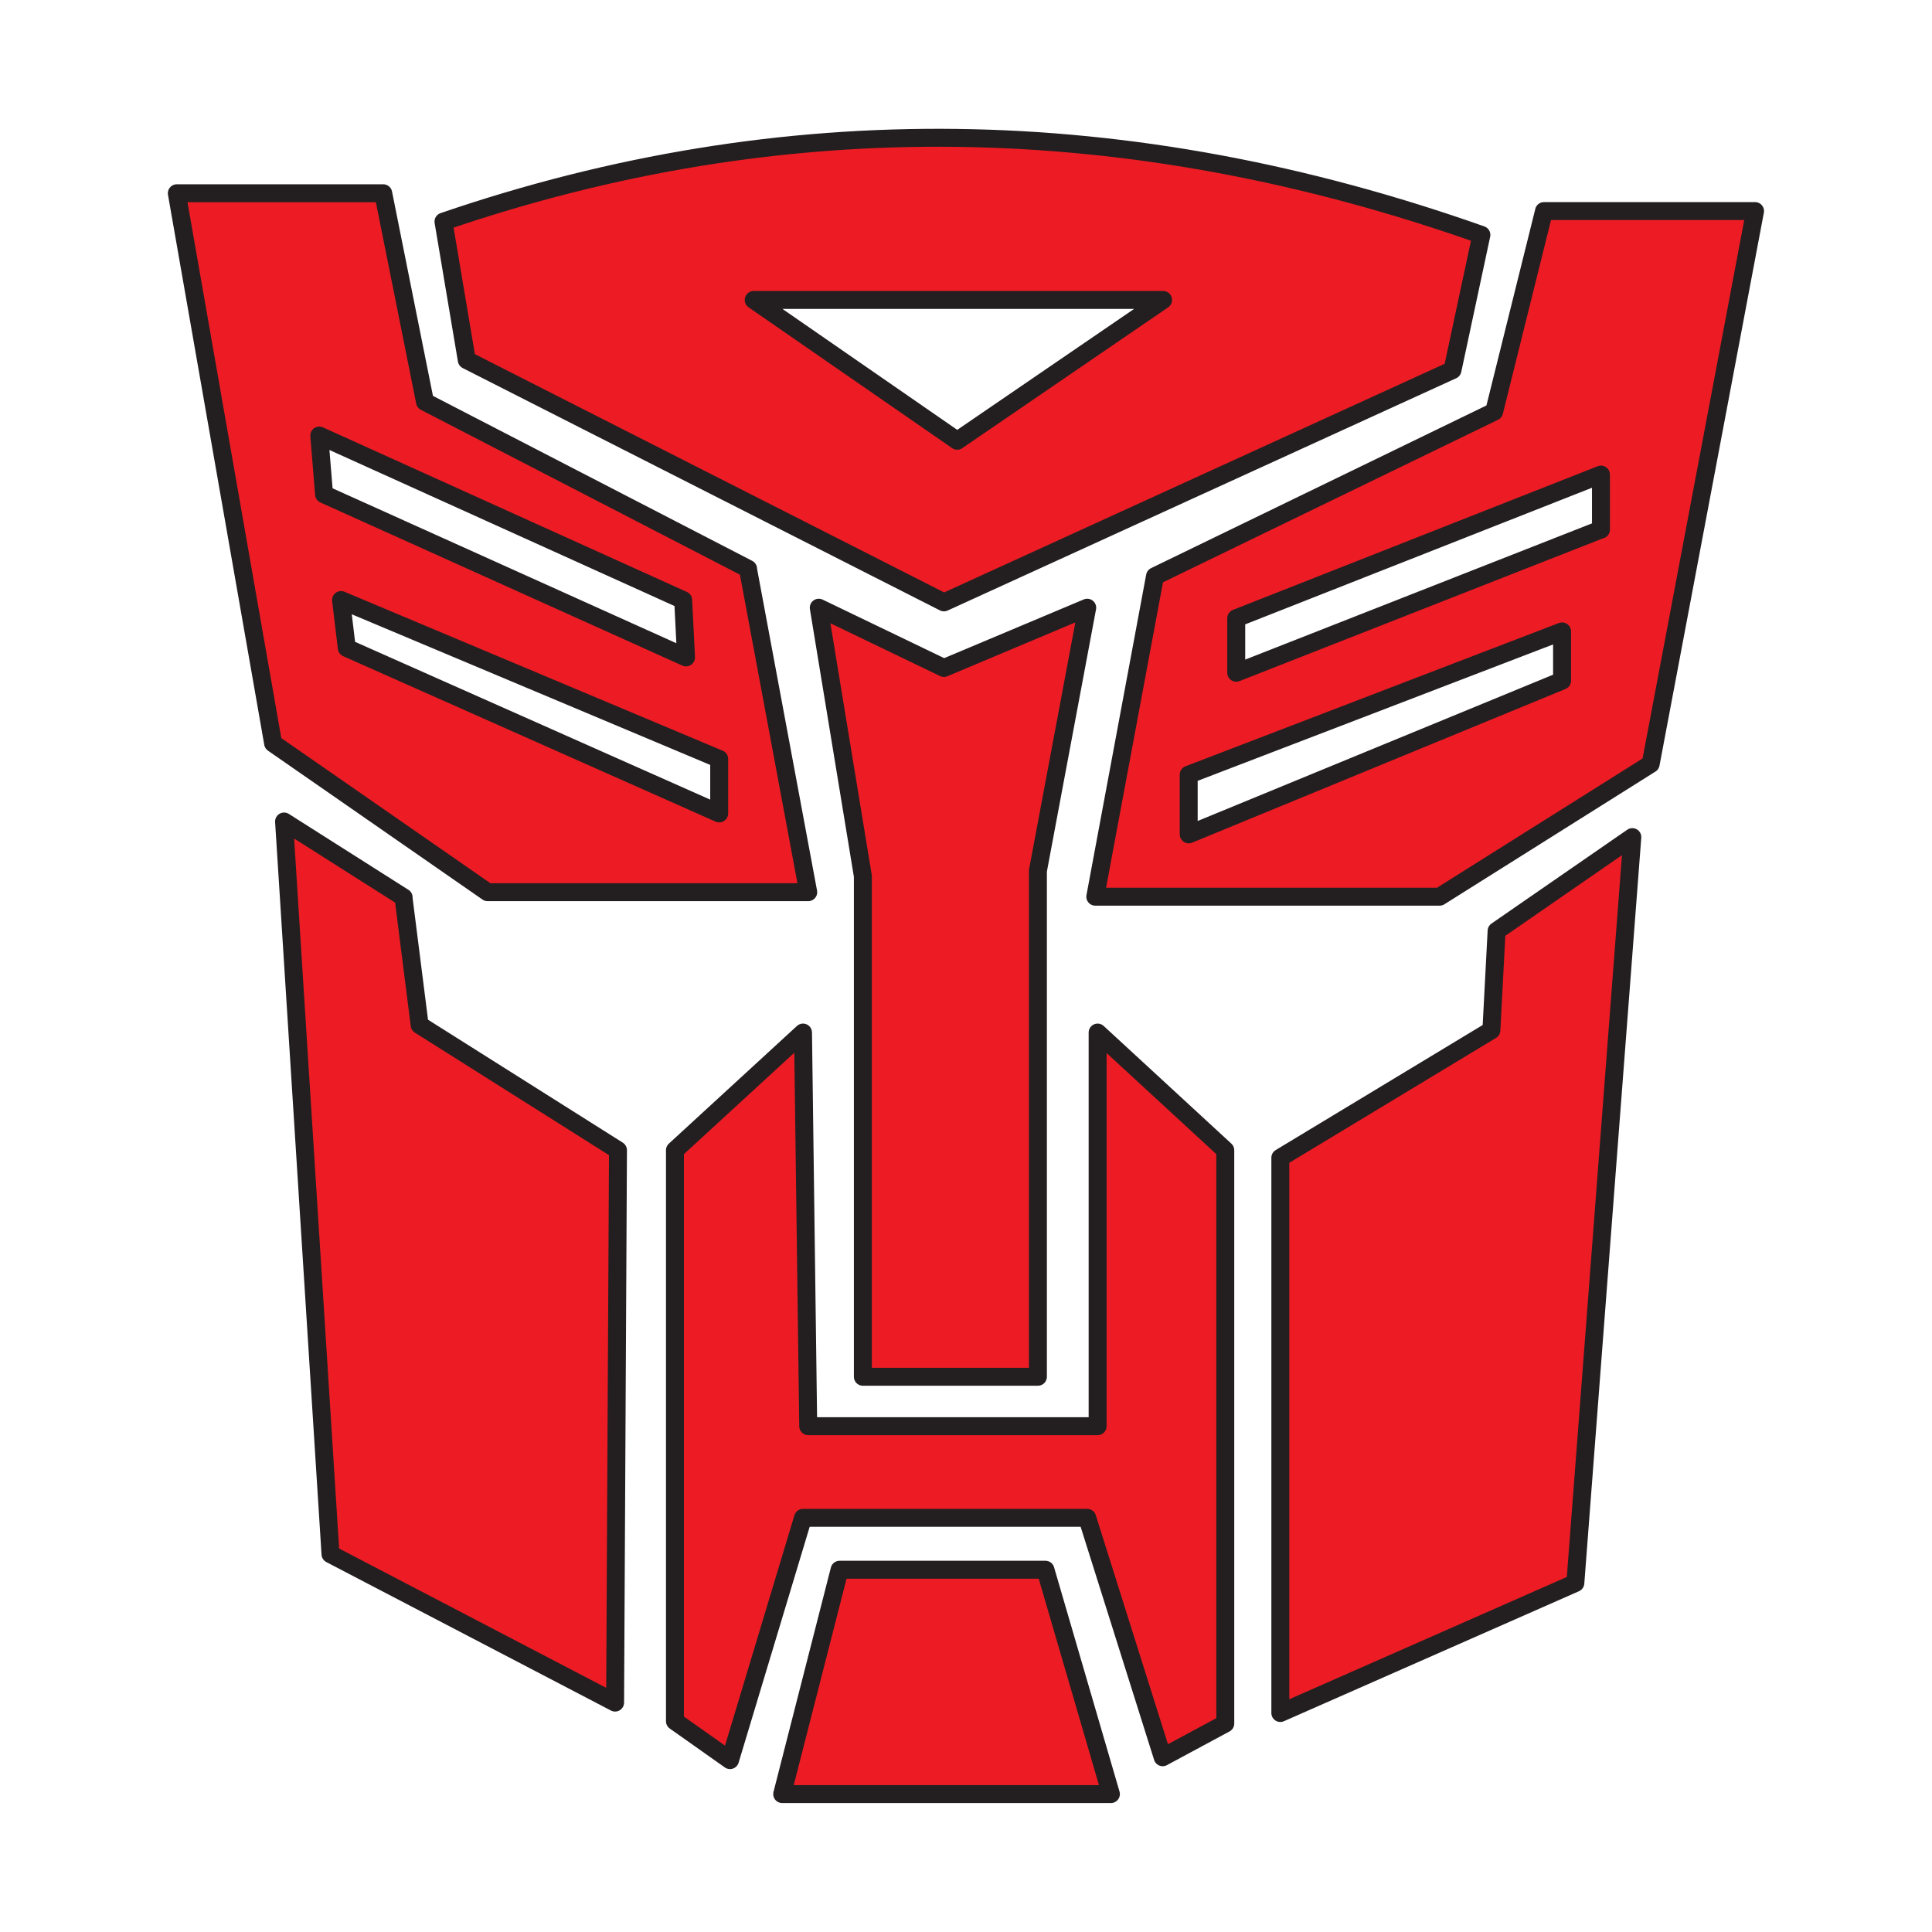
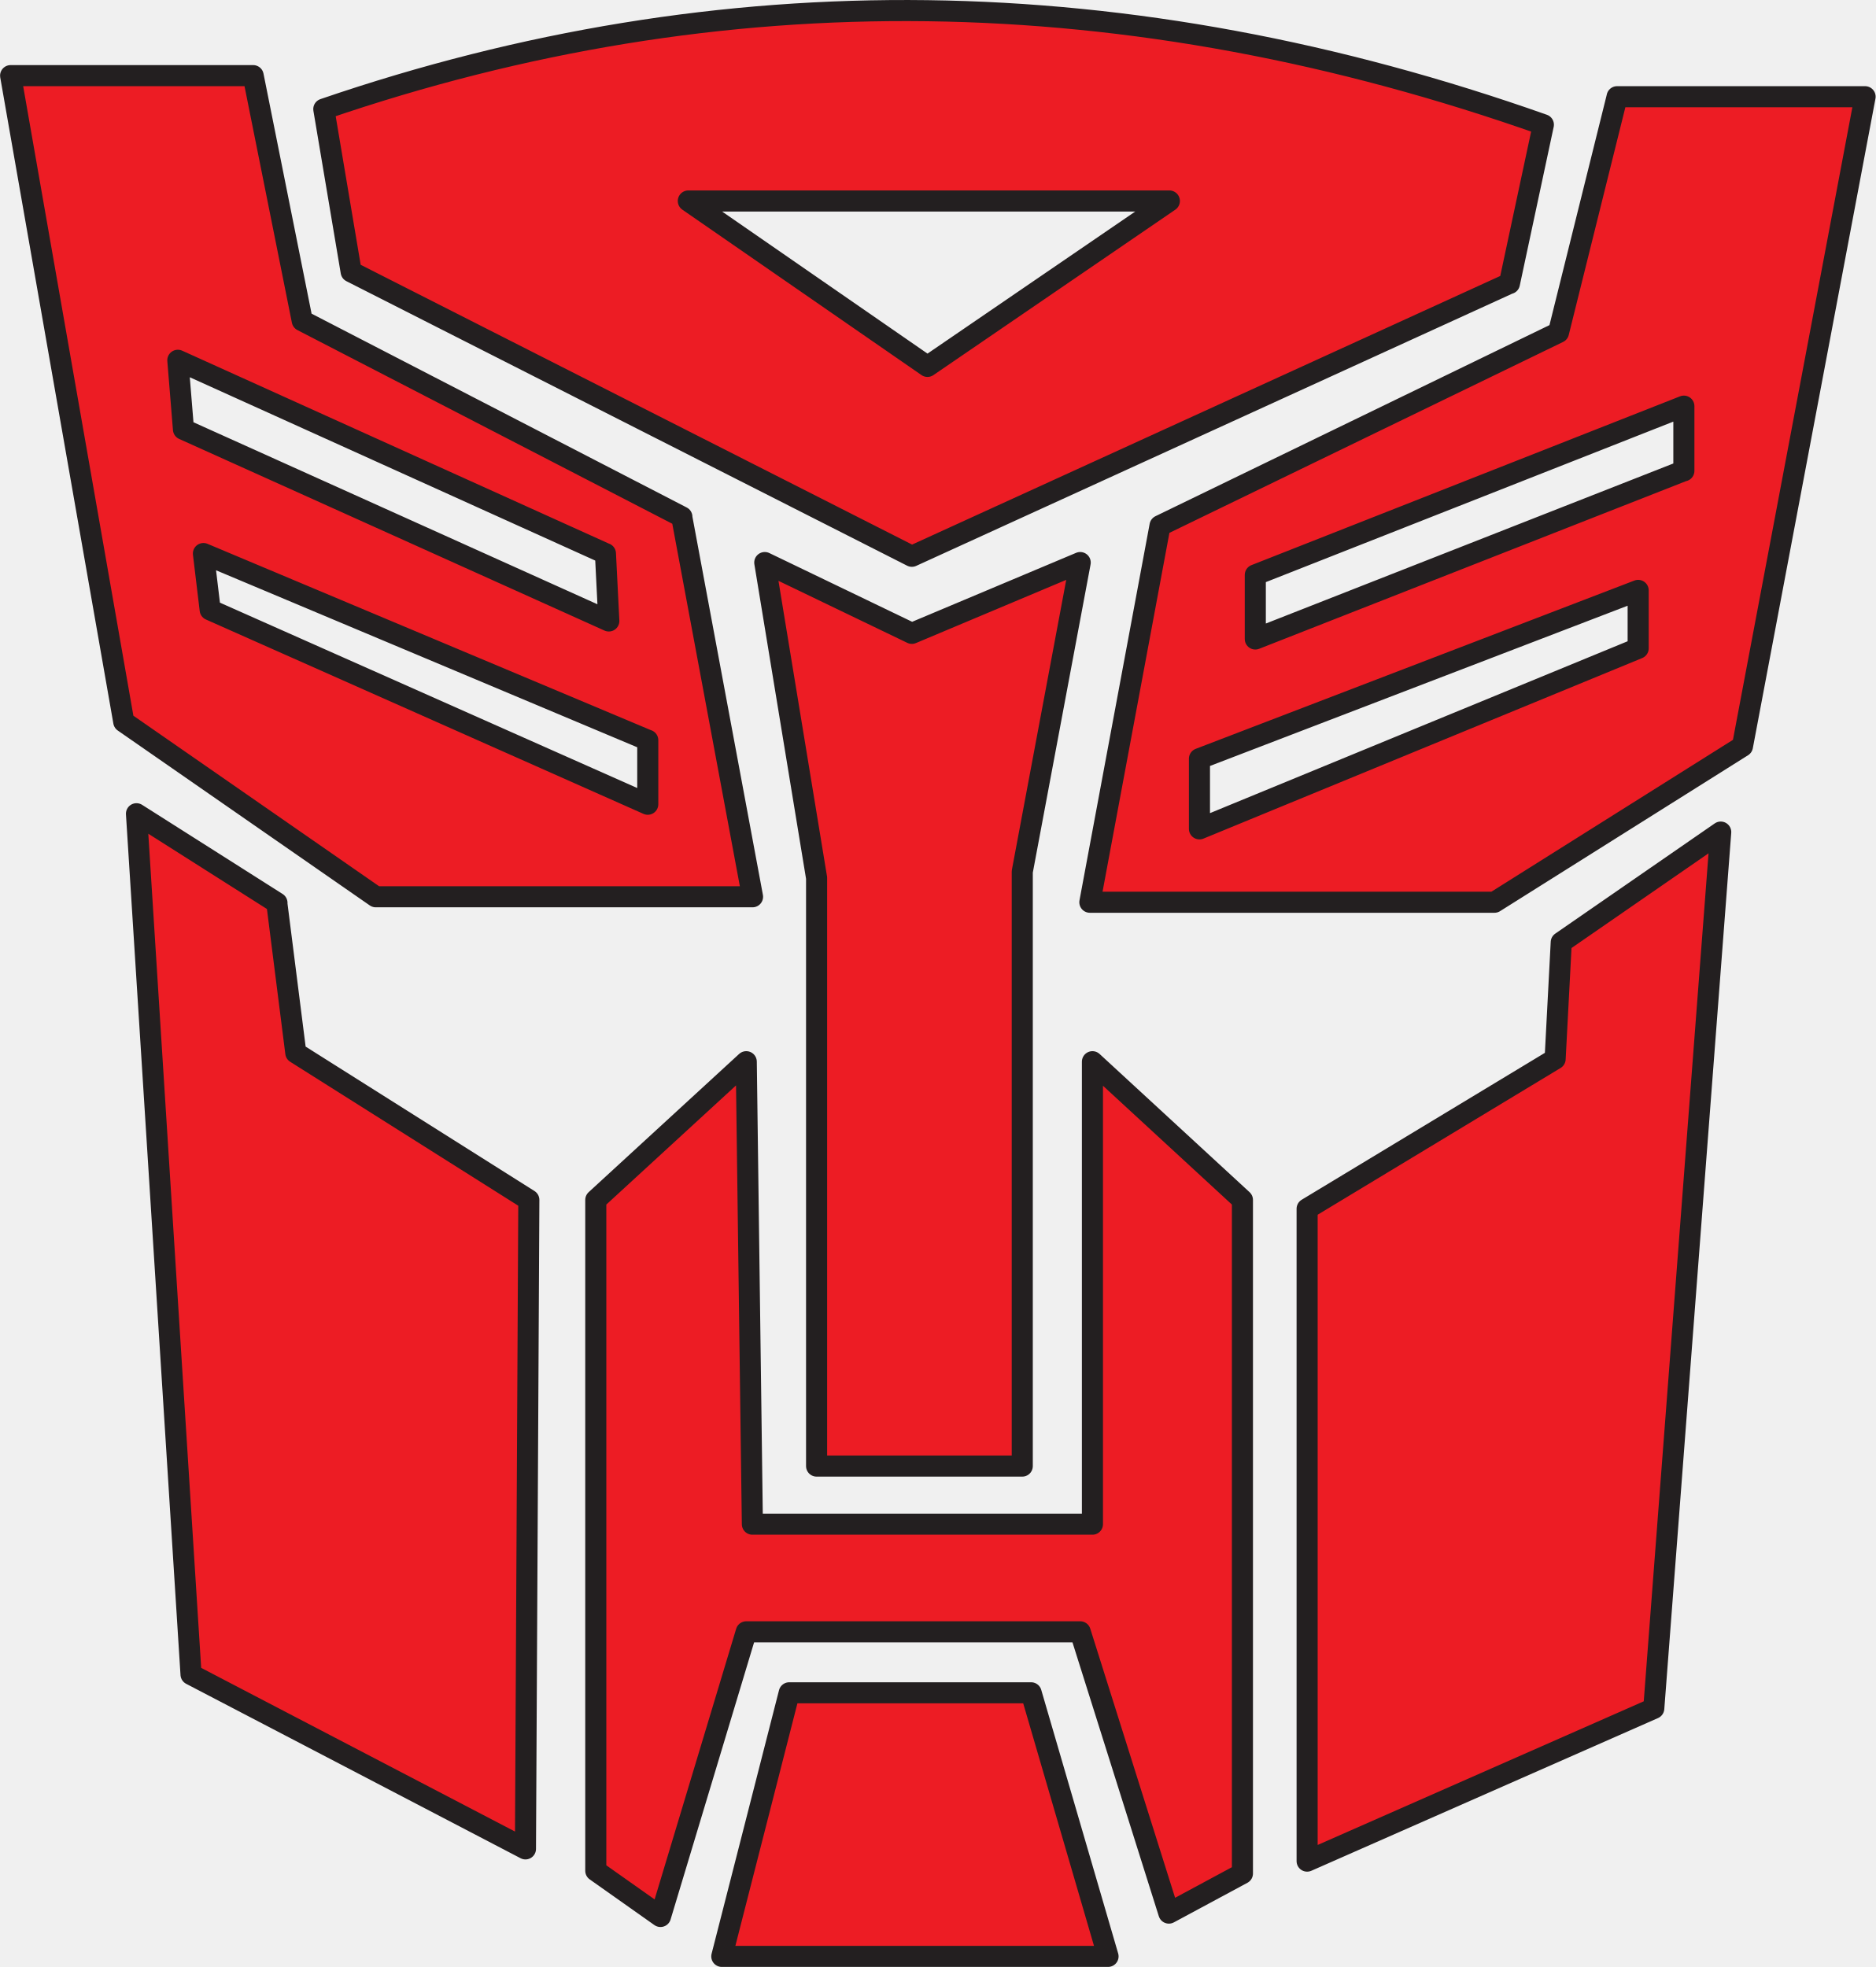
- <svg xmlns="http://www.w3.org/2000/svg" id="Layer_2" data-name="Layer 2" viewBox="0 0 141.06 141.06">
+ <svg xmlns="http://www.w3.org/2000/svg" id="Layer_2" data-name="Layer 2" viewBox="0 0 116.54 122.24">
  <defs>
    <style>
      .cls-1 {
-         fill: #fff;
-       }
- 
-       .cls-1, .cls-2 {
+         fill: #ed1c24;
        fill-rule: evenodd;
      }

      .cls-2 {
-         fill: #ed1c24;
-       }
- 
-       .cls-3 {
        fill: none;
        stroke: #231f20;
        stroke-linecap: round;
        stroke-linejoin: round;
        stroke-width: 1.31px;
      }
    </style>
  </defs>
  <g id="Layer_1-2" data-name="Layer 1">
    <g>
-       <polygon class="cls-1" points="0 0 141.06 0 141.06 141.06 0 141.06 0 0 0 0" />
-       <path class="cls-2" d="M54.61,41.53l-23.59-12.19-3.05-15.23h-15.07l7.03,40.16,15.66,10.84h23.41l-4.4-23.58h0ZM49.87,43.81l.21,4.19-26.43-11.91-.35-4.29,26.56,12.01h0ZM52.5,55.41v3.98l-27.19-12.08-.42-3.5,27.6,11.6h0Z" />
-       <path class="cls-2" d="M106.05,27.02l2.11-9.87c-25.77-9.1-51.02-9.45-75.78-.97l1.7,10.11,34.84,17.69,37.13-16.96h0ZM69.89,32.18l-14.86-10.28h29.89l-15.03,10.28h0Z" />
-       <path class="cls-2" d="M128.14,15.42h-15.41l-3.64,14.64-24.76,12.01-4.36,23.4h25.14l15.41-9.69,7.62-40.37h0ZM116.89,34.64v4.02l-26.63,10.46v-3.98l26.63-10.49h0ZM114.05,46.1v3.6l-27.26,11.22v-4.36l27.26-10.46h0Z" />
-       <polygon class="cls-2" points="30.65 74.83 29.47 65.52 20.74 59.98 24.14 113.47 44.92 124.31 45.12 83.97 30.65 74.83 30.65 74.83" />
-       <polygon class="cls-2" points="49.28 125.66 53.3 128.5 58.63 110.81 79.38 110.81 84.89 128.29 89.46 125.83 89.46 83.97 80.14 75.39 80.14 104.12 59.01 104.12 58.63 75.39 49.28 83.97 49.28 125.66 49.28 125.66" />
-       <polygon class="cls-2" points="59.77 44.37 63 63.96 63 100.52 75.78 100.52 75.78 63.58 79.38 44.37 68.92 48.76 59.77 44.37 59.77 44.37" />
-       <polygon class="cls-2" points="61.3 114.61 57.11 130.99 81.11 130.99 76.33 114.61 61.3 114.61 61.3 114.61" />
-       <polygon class="cls-2" points="119.17 61.12 109.27 67.98 108.89 75.22 93.48 84.53 93.48 125.07 115.02 115.58 119.17 61.12 119.17 61.12" />
-       <path class="cls-3" d="M29.47,65.52l-8.73-5.54,3.39,53.49,20.78,10.84.21-40.33-14.48-9.14-1.18-9.31h0ZM112.73,15.42l-3.64,14.64-24.76,12.01-4.36,23.4h25.14l15.41-9.69,7.62-40.37h-15.41ZM114.05,49.7l-27.26,11.22v-4.36l27.26-10.46v3.6h0ZM116.89,38.66l-26.63,10.46v-3.98l26.63-10.49v4.02h0ZM109.27,67.98l-.38,7.24-15.41,9.31v40.54l21.54-9.49,4.16-54.46-9.91,6.85h0ZM49.87,43.81l-26.56-12.01.35,4.29,26.43,11.91-.21-4.19h0ZM106.05,27.02l-37.13,16.96-34.84-17.69-1.7-10.11c24.76-8.48,50.01-8.14,75.78.97l-2.11,9.87h0ZM52.5,55.41l-27.6-11.6.42,3.5,27.19,12.08v-3.98h0ZM63,63.96v36.56h12.78v-36.94l3.6-19.21-10.46,4.4-9.14-4.4,3.22,19.6h0ZM54.61,41.53l4.4,23.61h-23.41l-15.66-10.87L12.91,14.11h15.07l3.05,15.23,23.59,12.19h0ZM69.89,32.18l15.03-10.28h-29.89l14.86,10.28h0ZM49.28,125.66v-41.68l9.35-8.59.38,28.74h21.13v-28.74l9.32,8.59v41.86l-4.57,2.46-5.51-17.48h-20.75l-5.33,17.69-4.02-2.84h0ZM57.11,130.99h24l-4.78-16.38h-15.03l-4.19,16.38h0Z" />
+       <path class="cls-1" d="M42.36,32.12l-23.59-12.19-3.05-15.23H.66l7.03,40.16,15.66,10.84h23.41l-4.4-23.58h0ZM37.61,34.4l.21,4.19-26.43-11.91-.35-4.29,26.56,12.01h0ZM40.24,46v3.98l-27.19-12.08-.42-3.5,27.6,11.6h0Z" />
+       <path class="cls-1" d="M93.79,17.61l2.11-9.87C70.13-1.36,44.89-1.71,20.12,6.78l1.7,10.11,34.84,17.69,37.13-16.96h0ZM57.63,22.77l-14.86-10.28h29.89l-15.03,10.28h0Z" />
+       <path class="cls-1" d="M115.89,6.02h-15.41l-3.64,14.64-24.76,12.01-4.36,23.4h25.14l15.41-9.69,7.62-40.37h0ZM104.63,25.23v4.02l-26.63,10.46v-3.98l26.63-10.49h0ZM101.79,36.69v3.6l-27.26,11.22v-4.36l27.26-10.46h0Z" />
+       <polygon class="cls-1" points="18.39 65.42 17.21 56.11 8.48 50.57 11.88 104.06 32.66 114.9 32.87 74.56 18.39 65.42 18.39 65.42" />
+       <polygon class="cls-1" points="37.02 116.25 41.04 119.09 46.38 101.4 67.12 101.4 72.63 118.88 77.2 116.42 77.2 74.56 67.88 65.98 67.88 94.71 46.76 94.71 46.38 65.98 37.02 74.56 37.02 116.25 37.02 116.25" />
+       <polygon class="cls-1" points="47.52 34.96 50.74 54.55 50.74 91.11 63.52 91.11 63.52 54.17 67.12 34.96 56.66 39.35 47.52 34.96 47.52 34.96" />
+       <polygon class="cls-1" points="49.04 105.2 44.85 121.58 68.85 121.58 64.07 105.2 49.04 105.2 49.04 105.2" />
+       <polygon class="cls-1" points="106.92 51.71 97.01 58.57 96.63 65.81 81.22 75.12 81.22 115.66 102.76 106.17 106.92 51.71 106.92 51.71" />
+       <path class="cls-2" d="M17.21,56.11l-8.73-5.54,3.39,53.49,20.78,10.84.21-40.33-14.48-9.14-1.18-9.31h0ZM100.48,6.02l-3.64,14.64-24.76,12.01-4.36,23.4h25.14l15.41-9.69,7.62-40.37h-15.41ZM101.79,40.29l-27.26,11.22v-4.36l27.26-10.46v3.6h0ZM104.63,29.25l-26.63,10.46v-3.98l26.63-10.49v4.02h0ZM97.01,58.57l-.38,7.24-15.41,9.31v40.54l21.54-9.49,4.16-54.46-9.91,6.85h0ZM37.61,34.4l-26.56-12.01.35,4.29,26.43,11.91-.21-4.19h0ZM93.79,17.61l-37.13,16.96L21.82,16.89l-1.7-10.11C44.89-1.71,70.13-1.36,95.9,7.75l-2.11,9.87h0ZM40.24,46l-27.6-11.6.42,3.5,27.19,12.08v-3.98h0ZM50.74,54.55v36.56h12.78v-36.94l3.6-19.21-10.46,4.4-9.14-4.4,3.22,19.6h0ZM42.36,32.12l4.4,23.61h-23.41l-15.66-10.87L.66,4.7h15.07l3.05,15.23,23.59,12.19h0ZM57.63,22.77l15.03-10.28h-29.89l14.86,10.28h0ZM37.02,116.25v-41.68l9.35-8.59.38,28.74h21.13v-28.74l9.32,8.59v41.86l-4.57,2.46-5.51-17.48h-20.75l-5.33,17.69-4.02-2.84h0ZM44.85,121.58h24l-4.78-16.38h-15.03l-4.19,16.38h0Z" />
    </g>
  </g>
</svg>
